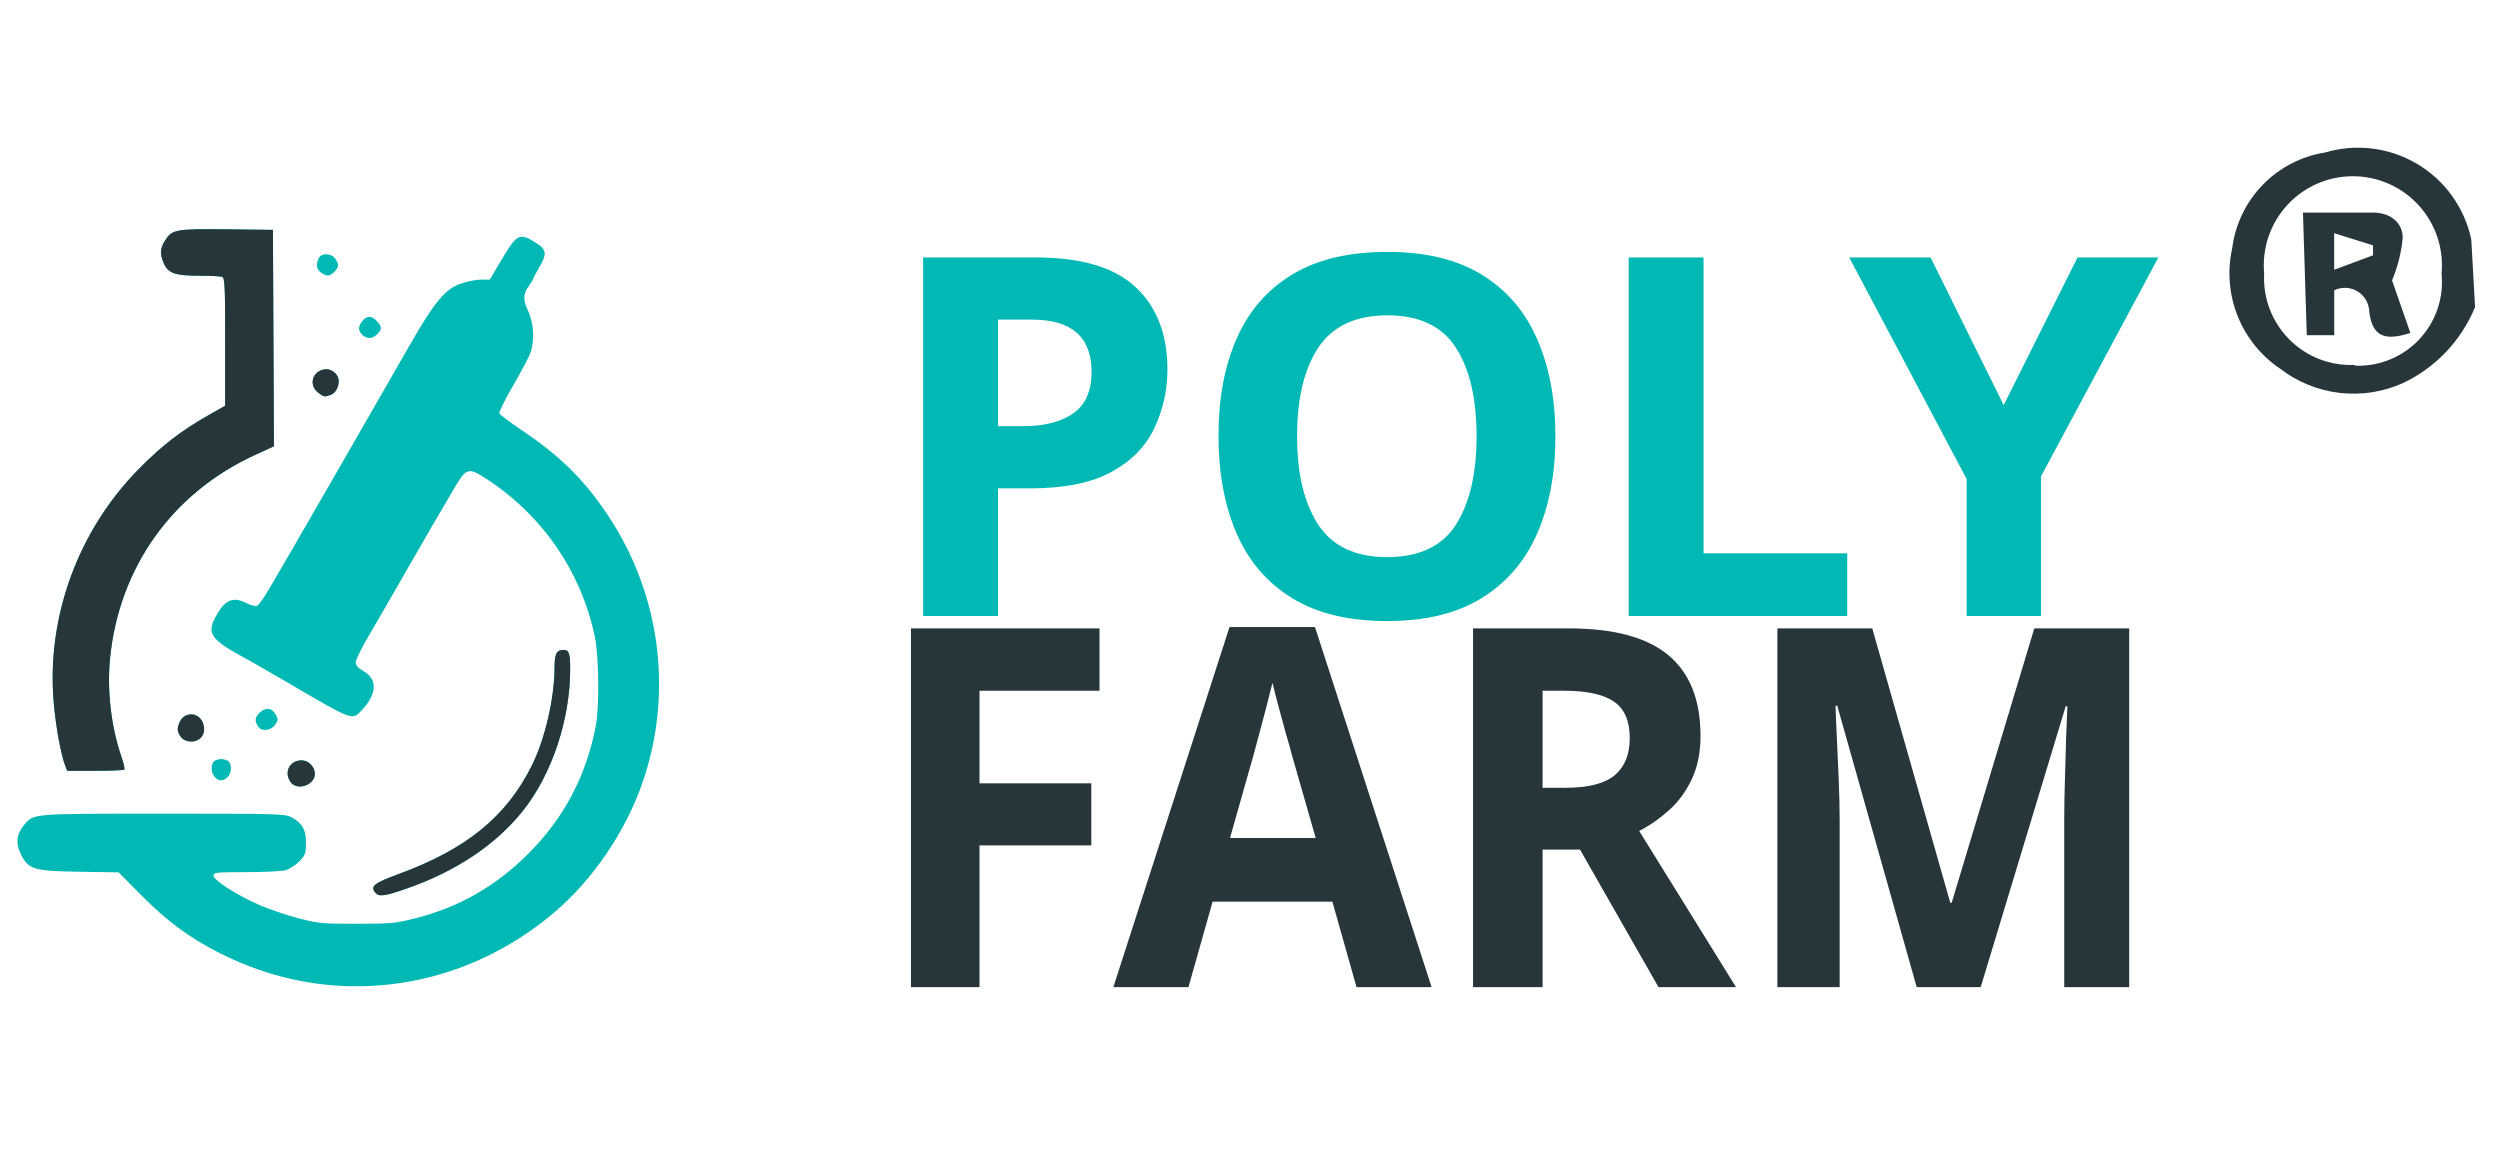
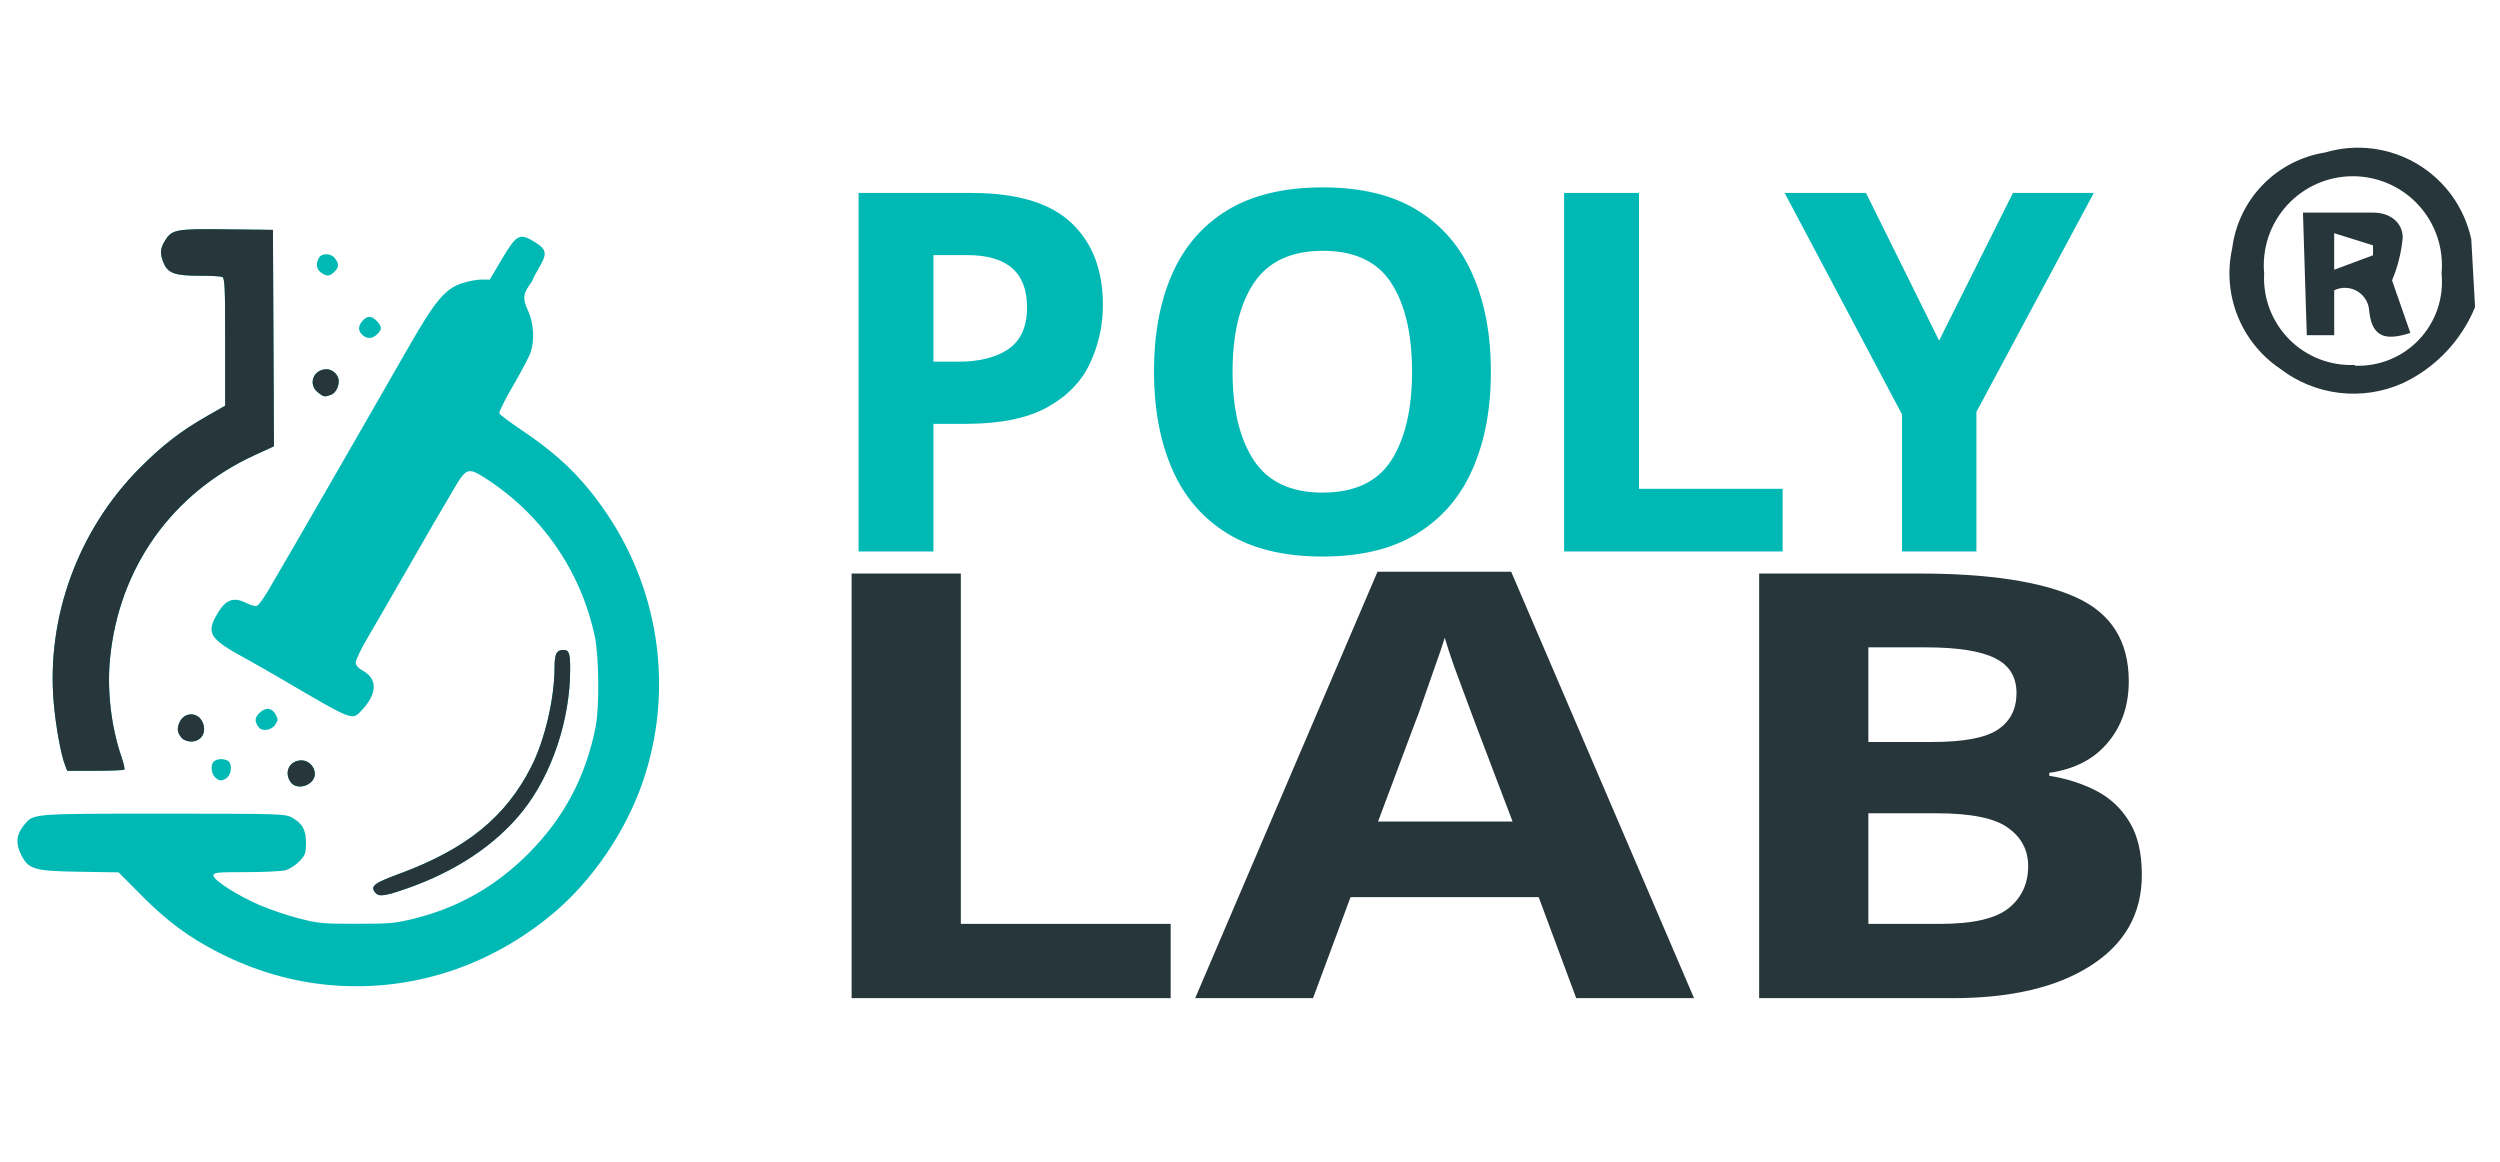
- <svg xmlns="http://www.w3.org/2000/svg" width="155" height="72" viewBox="0 0 155 72" fill="none" version="1.1" id="svg899">
+ <svg xmlns="http://www.w3.org/2000/svg" id="svg899" version="1.1" fill="none" viewBox="0 0 155 72" height="72" width="155">
  <defs id="defs903" />
-   <path d="m 145.996,22.672 c 0.743,0.031 1.485,-0.098 2.174,-0.379 0.688,-0.281 1.312,-0.706 1.819,-1.248 0.511,-0.542 0.899,-1.187 1.138,-1.892 0.238,-0.705 0.324,-1.452 0.249,-2.193 0.071,-0.765 -0.017,-1.536 -0.262,-2.265 -0.242,-0.728 -0.637,-1.398 -1.155,-1.966 -0.518,-0.568 -1.148,-1.021 -1.85,-1.332 -0.702,-0.31 -1.462,-0.471 -2.232,-0.471 -0.767,0 -1.526,0.16 -2.232,0.471 -0.702,0.31 -1.332,0.764 -1.85,1.332 -0.518,0.568 -0.91,1.237 -1.155,1.966 -0.242,0.728 -0.334,1.5 -0.262,2.265 -0.041,0.751 0.078,1.501 0.344,2.204 0.269,0.702 0.681,1.341 1.209,1.875 0.528,0.534 1.165,0.951 1.864,1.224 0.702,0.273 1.451,0.397 2.201,0.363 z m 7.458,-3.635 c -0.852,2.08 -2.45,3.764 -4.484,4.72 -1.23,0.551 -2.586,0.758 -3.925,0.6 -1.339,-0.158 -2.61,-0.675 -3.676,-1.497 -1.186,-0.8 -2.106,-1.94 -2.637,-3.27 -0.531,-1.33 -0.647,-2.79 -0.337,-4.188 0.187,-1.481 0.848,-2.862 1.887,-3.935 1.039,-1.073 2.399,-1.779 3.874,-2.013 0.947,-0.282 1.945,-0.365 2.927,-0.243 0.981,0.122 1.928,0.446 2.78,0.951 0.852,0.506 1.591,1.182 2.167,1.986 0.576,0.804 0.981,1.72 1.189,2.688 z" id="path865" style="display:inline;fill:#27363b;fill-opacity:1;stroke-width:3.407" />
-   <path d="m 78.466,42.224 c -0.038,0.521 -0.15,1.034 -0.333,1.524 -0.27,0.347 -0.616,0.626 -1.012,0.817 -1.201,0.719 -2.553,1.151 -3.949,1.261 -1.363,0.194 -2.752,0.07 -4.059,-0.36 -0.818,-0.289 -1.524,-0.826 -2.021,-1.537 -0.497,-0.711 -0.759,-1.559 -0.75,-2.426 0,-8.147 0,-16.28 0,-24.427 v -0.624 h -6.928 v 0.526 c 0,6.249 0,12.47 0,18.746 0,1.787 -0.249,3.561 -0.416,5.334 0,0.513 -0.166,1.011 -0.249,1.524 -0.058,0.39 -0.217,0.758 -0.46,1.069 -0.243,0.311 -0.562,0.553 -0.926,0.704 -1.308,0.645 -2.712,1.075 -4.157,1.275 -1.011,0.152 -2.037,0.236 -3.062,0.333 -0.079,0.002 -0.158,-0.011 -0.231,-0.04 -0.074,-0.029 -0.141,-0.071 -0.198,-0.126 -0.235,-0.319 -0.429,-0.679 -0.665,-1.067 0.998,-0.928 1.981,-1.843 2.951,-2.771 0.495,-0.402 0.959,-0.842 1.385,-1.316 0.242,-0.364 0.385,-0.784 0.416,-1.219 0.157,-1.26 0.245,-2.527 0.263,-3.796 0,-6.179 0,-12.373 0,-18.566 v -0.582 c -2.842,-0.22 -5.695,0.256 -8.313,1.385 -0.034,-0.165 -0.081,-0.327 -0.139,-0.485 -0.402,-0.901 0.208,-1.385 0.776,-1.843 1.713,-1.387 3.774,-2.278 5.958,-2.577 0.916,-0.15 1.843,-0.233 2.771,-0.249 6.027,0 12.054,0 18.081,0 1.325,-0.011 2.645,-0.169 3.935,-0.471 0.831,-0.18 1.663,-0.291 2.494,-0.416 0.263,0 0.457,0.083 0.402,0.402 -0.202,1.892 -0.848,3.71 -1.884,5.307 -0.223,0.253 -0.464,0.489 -0.721,0.707 -0.845,-0.485 -1.663,-0.942 -2.48,-1.385 -0.417,-0.251 -0.899,-0.372 -1.385,-0.346 -0.374,0 -0.734,0 -1.164,0 v 0.596 c 0,7.593 0,15.241 0,22.805 -0.014,0.261 0.053,0.519 0.192,0.74 0.139,0.221 0.343,0.393 0.584,0.493 0.937,0.457 1.944,0.752 2.979,0.873 0.734,0.125 1.469,0.194 2.286,0.291" id="path869" style="display:none;fill:#1d1d1b;fill-opacity:1" />
-   <path d="m 136.568,40.226 c -8.1e-4,-1.039 -0.002,-2.092 -0.002,-3.131 -0.016,-0.133 0.019,-0.268 0.099,-0.376 0.08,-0.108 0.198,-0.182 0.33,-0.206 0.586,-0.192 1.218,-0.183 1.798,0.025 0.579,0.208 1.073,0.603 1.404,1.123 0.539,0.736 0.844,1.617 0.877,2.528 0.033,0.911 -0.209,1.812 -0.693,2.584 -0.319,0.597 -0.856,1.046 -1.5,1.254 -0.643,0.207 -1.342,0.156 -1.949,-0.143 -0.116,-0.046 -0.214,-0.129 -0.277,-0.237 -0.063,-0.108 -0.087,-0.234 -0.069,-0.358 -8e-4,-1.025 -0.002,-2.037 -0.002,-3.062 z m 0.018,5.791 -0.001,-1.385 c 0.485,0.277 0.97,0.54 1.386,0.83 0.582,0.339 1.253,0.496 1.925,0.448 0.672,-0.048 1.315,-0.296 1.843,-0.714 0.695,-0.442 1.261,-1.059 1.643,-1.788 0.38,-0.73 0.564,-1.547 0.529,-2.37 0.058,-1.101 -0.182,-2.197 -0.695,-3.172 -0.376,-0.695 -0.895,-1.301 -1.523,-1.778 -0.629,-0.477 -1.353,-0.815 -2.123,-0.99 -0.43,-0.123 -0.881,-0.159 -1.326,-0.107 -0.444,0.053 -0.874,0.193 -1.264,0.413 l -0.388,0.18 -0.003,-3.838 -0.02,-1.29 0.191,-1.149 -3.027,0.93 5.1e-4,0.651 c 0.003,4.157 0.007,8.396 0.01,12.594 0.026,0.18 -0.007,0.364 -0.095,0.524 -0.087,0.16 -0.224,0.287 -0.389,0.363 -0.18,0.085 -0.347,0.192 -0.499,0.319 -0.111,0.097 -0.277,0.25 -0.264,0.347 0.014,0.097 0.111,0.471 0.416,0.512 l 3.076,0.455 0.513,0.069" id="path873" style="display:none;fill:#1d1d1b" />
-   <path d="m 84.612,40.048 c 0,0.374 0.083,0.97 0.194,1.538 0.125,0.97 0.568,1.872 1.261,2.563 0.229,0.207 0.514,0.342 0.819,0.389 0.306,0.047 0.618,0.003 0.899,-0.126 0.26,-0.149 0.489,-0.348 0.672,-0.586 0.183,-0.238 0.317,-0.51 0.395,-0.799 0.448,-1.338 0.562,-2.765 0.332,-4.157 -0.1,-0.882 -0.388,-1.733 -0.845,-2.494 -0.136,-0.265 -0.343,-0.486 -0.597,-0.641 -0.254,-0.155 -0.546,-0.237 -0.844,-0.237 -0.298,0 -0.589,0.082 -0.844,0.237 -0.254,0.155 -0.46,0.377 -0.597,0.641 -0.616,1.102 -0.908,2.355 -0.845,3.616 z m 7.814,-0.125 c 0.114,0.793 0.054,1.602 -0.175,2.37 -0.229,0.768 -0.621,1.477 -1.151,2.079 -0.529,0.601 -1.183,1.081 -1.915,1.405 -0.733,0.325 -1.528,0.486 -2.329,0.474 -0.801,-0.012 -1.59,-0.198 -2.313,-0.544 -0.722,-0.347 -1.361,-0.846 -1.872,-1.463 -0.511,-0.617 -0.882,-1.338 -1.087,-2.113 -0.206,-0.774 -0.241,-1.584 -0.103,-2.374 0.04,-1.431 0.646,-2.787 1.685,-3.772 1.039,-0.985 2.426,-1.516 3.857,-1.479 0.725,-0.046 1.451,0.062 2.131,0.317 0.679,0.256 1.297,0.652 1.812,1.165 0.515,0.512 0.915,1.128 1.174,1.806 0.259,0.678 0.371,1.404 0.328,2.129" id="path877" style="display:none;fill:#1d1d1b" />
-   <path d="m 126.454,40.59 c -0.526,0.235 -1.108,0.457 -1.649,0.72 -0.288,0.12 -0.544,0.305 -0.748,0.54 -0.166,0.23 -0.271,0.499 -0.305,0.78 -0.035,0.282 0.002,0.567 0.107,0.831 0.105,0.264 0.275,0.497 0.493,0.677 0.219,0.181 0.479,0.304 0.758,0.357 0.526,0.111 1.385,-0.319 1.385,-0.734 0,-1.053 0,-2.092 0,-3.173 z m -3.228,-2.009 c -0.558,0.002 -1.115,-0.049 -1.663,-0.152 -0.222,0 -0.374,-0.443 -0.54,-0.693 -0.049,-0.097 -0.086,-0.199 -0.111,-0.305 0.416,-0.291 0.831,-0.624 1.275,-0.873 1.068,-0.684 2.258,-1.154 3.505,-1.385 0.791,-0.056 1.576,0.169 2.217,0.636 0.641,0.466 1.097,1.144 1.288,1.914 0.067,0.281 0.1,0.57 0.097,0.859 v 7.482 c -0.494,0.127 -1.015,0.094 -1.489,-0.096 -0.473,-0.189 -0.874,-0.525 -1.144,-0.957 -0.644,0.384 -1.311,0.731 -1.995,1.039 -0.434,0.132 -0.892,0.16 -1.339,0.083 -0.447,-0.077 -0.869,-0.257 -1.234,-0.526 -0.365,-0.269 -0.661,-0.62 -0.867,-1.024 -0.205,-0.404 -0.313,-0.851 -0.315,-1.304 -0.058,-0.503 0.071,-1.009 0.363,-1.423 0.291,-0.414 0.724,-0.706 1.217,-0.822 1.219,-0.485 2.452,-0.887 3.699,-1.289 0.065,-0.012 0.126,-0.036 0.182,-0.072 0.055,-0.036 0.103,-0.082 0.14,-0.136 0.037,-0.054 0.064,-0.115 0.077,-0.179 0.014,-0.064 0.015,-0.131 0.003,-0.195 0.04,-0.384 -0.002,-0.773 -0.121,-1.14 -0.119,-0.367 -0.314,-0.706 -0.572,-0.994 -0.322,-0.275 -0.722,-0.443 -1.144,-0.481 -0.422,-0.037 -0.846,0.058 -1.211,0.273 -0.097,0 -0.125,0.263 -0.152,0.416 -0.069,0.416 -0.111,0.845 -0.166,1.385" id="path879" style="display:none;fill:#1d1d1b" />
-   <path d="m 117.457,45.775 h -4.309 v -2.397 l -0.083,-11.666 c 0,-0.263 -0.069,-0.429 -0.319,-0.513 -0.205,-0.054 -0.401,-0.138 -0.582,-0.249 -0.152,-0.097 -0.374,-0.263 -0.36,-0.374 0.014,-0.111 0.083,-0.471 0.416,-0.554 1.248,-0.305 2.526,-0.477 3.81,-0.513 0,0.346 0,0.651 0,0.97 0,0.873 0,1.732 0,2.605 0,2.669 0,5.343 0,8.022 0,1.011 0,2.023 0.083,3.034 0.01,0.07 0.035,0.137 0.073,0.197 0.038,0.06 0.089,0.111 0.148,0.149 0.263,0.152 0.554,0.249 0.845,0.388 0.554,0.249 0.554,0.249 0.346,0.901" id="path887" style="display:none;fill:#1d1d1b" />
-   <path d="m 108.527,45.102 c 0,0.208 -0.097,0.429 -0.152,0.651 h -4.323 v -0.485 c 0,-2.549 0,-5.112 0,-7.662 0.031,-0.175 -0.005,-0.356 -0.099,-0.507 -0.095,-0.151 -0.242,-0.262 -0.413,-0.31 -0.158,-0.051 -0.307,-0.126 -0.443,-0.222 -0.111,-0.097 -0.263,-0.277 -0.235,-0.388 0.028,-0.111 0.194,-0.374 0.333,-0.402 1.136,-0.222 2.286,-0.416 3.422,-0.624 l 0.319,-0.083 v 0.471 c 0,2.771 0,5.639 0,8.452 -0.019,0.111 0.003,0.226 0.061,0.322 0.059,0.097 0.15,0.169 0.257,0.204 0.416,0.166 0.831,0.374 1.275,0.582 z" id="path893" style="display:none;fill:#1d1d1b" />
-   <path d="m 107.059,31.815 c -0.139,0.194 -0.263,0.443 -0.429,0.637 -0.166,0.194 -0.665,0.665 -0.984,0.998 -0.041,0.057 -0.095,0.104 -0.158,0.136 -0.063,0.032 -0.132,0.049 -0.202,0.049 -0.07,0 -0.14,-0.017 -0.203,-0.049 -0.063,-0.032 -0.117,-0.079 -0.158,-0.136 -0.373,-0.412 -0.72,-0.847 -1.039,-1.302 -0.044,-0.083 -0.067,-0.176 -0.067,-0.27 0,-0.094 0.023,-0.187 0.067,-0.27 0.374,-0.457 0.79,-0.901 1.219,-1.385 0.041,-0.054 0.095,-0.099 0.156,-0.129 0.061,-0.03 0.129,-0.046 0.197,-0.046 0.069,0 0.136,0.016 0.197,0.046 0.061,0.03 0.115,0.075 0.156,0.129 l 1.122,1.385 c 0,0 0,0.125 0.083,0.249" id="path895" style="display:none;fill:#1d1d1b" />
-   <path d="m 144.719,16.724 2.409,-0.897 v -0.614 l -2.409,-0.755 z m -1.935,-3.541 h 4.392 c 0.944,0 1.792,0.567 1.792,1.558 -0.085,0.91 -0.307,1.801 -0.661,2.644 l 1.135,3.257 c -1.465,0.472 -2.361,0.33 -2.548,-1.322 -0.008,-0.253 -0.078,-0.5 -0.204,-0.72 -0.126,-0.219 -0.307,-0.403 -0.521,-0.534 -0.218,-0.132 -0.463,-0.207 -0.715,-0.219 -0.252,-0.012 -0.504,0.04 -0.733,0.151 0,0.897 0,1.793 0,2.785 h -1.7 z" id="path897" style="display:inline;fill:#27363b;fill-opacity:1;stroke-width:3.407" />
-   <path style="display:none;fill:#1d1d1b" id="path907" d="m 100.191,45.875 h -4.309 v -2.397 l -0.083,-11.666 c 0,-0.263 -0.069,-0.429 -0.319,-0.513 -0.205,-0.054 -0.401,-0.138 -0.582,-0.249 -0.152,-0.097 -0.374,-0.263 -0.36,-0.374 0.014,-0.111 0.083,-0.471 0.416,-0.554 1.248,-0.305 2.526,-0.477 3.81,-0.513 0,0.346 0,0.651 0,0.97 0,0.873 0,1.732 0,2.605 0,2.669 0,5.343 0,8.022 0,1.011 0,2.023 0.083,3.034 0.01,0.07 0.035,0.137 0.073,0.197 0.038,0.06 0.089,0.111 0.148,0.149 0.263,0.152 0.554,0.249 0.845,0.388 0.554,0.249 0.554,0.249 0.346,0.901" />
-   <path style="display:inline;fill:#00b9b5;fill-opacity:1;stroke-width:0.121" d="M 20.449,61.074 C 18.093,60.865 15.766,60.185 13.571,59.066 11.711,58.117 10.353,57.112 8.754,55.499 L 7.353,54.087 4.947,54.049 C 2.088,54.005 1.762,53.908 1.295,52.965 0.958,52.286 1.021,51.708 1.493,51.147 c 0.602,-0.715 0.414,-0.7 8.629,-0.7 7.096,0 7.552,0.013 7.946,0.224 0.675,0.362 0.909,0.775 0.904,1.596 -0.004,0.646 -0.043,0.754 -0.418,1.14 -0.227,0.235 -0.606,0.48 -0.842,0.546 -0.236,0.065 -1.339,0.119 -2.453,0.12 -1.848,6.31e-4 -2.024,0.019 -2.023,0.212 0.002,0.286 1.482,1.235 2.853,1.829 0.601,0.261 1.686,0.629 2.412,0.818 1.228,0.32 1.479,0.344 3.616,0.342 2.107,-0.002 2.405,-0.029 3.623,-0.337 2.712,-0.685 5.002,-1.993 7.015,-4.008 2.218,-2.22 3.582,-4.802 4.184,-7.92 0.229,-1.186 0.196,-4.322 -0.058,-5.531 -0.865,-4.115 -3.349,-7.672 -6.934,-9.923 -0.873,-0.549 -1.065,-0.488 -1.672,0.529 -0.772,1.295 -2.063,3.519 -3.437,5.921 -0.684,1.196 -1.59,2.763 -2.013,3.481 -0.423,0.718 -0.769,1.429 -0.769,1.579 0,0.192 0.141,0.352 0.472,0.538 0.885,0.497 0.855,1.414 -0.079,2.408 -0.636,0.676 -0.448,0.748 -4.985,-1.906 -0.831,-0.486 -1.809,-1.045 -2.173,-1.242 -2.334,-1.262 -2.544,-1.599 -1.785,-2.865 0.501,-0.836 0.994,-1.005 1.773,-0.608 0.318,0.162 0.565,0.218 0.68,0.154 0.099,-0.056 0.403,-0.479 0.676,-0.941 0.559,-0.947 2.368,-4.071 3.671,-6.338 0.478,-0.831 1.464,-2.544 2.192,-3.807 0.728,-1.263 1.973,-3.432 2.767,-4.821 1.695,-2.964 2.306,-3.706 3.344,-4.064 0.381,-0.131 0.932,-0.239 1.225,-0.239 h 0.533 l 0.769,-1.299 c 0.904,-1.526 1.091,-1.617 2.068,-0.998 0.696,0.441 0.729,0.693 0.211,1.572 -0.199,0.338 -0.363,0.645 -0.363,0.682 0,0.037 -0.105,0.214 -0.234,0.395 -0.395,0.555 -0.41,0.869 -0.076,1.586 0.355,0.762 0.414,1.846 0.144,2.609 -0.091,0.258 -0.575,1.172 -1.075,2.031 -0.5,0.859 -0.883,1.631 -0.85,1.716 0.032,0.084 0.666,0.56 1.408,1.059 2.344,1.573 3.83,3.037 5.288,5.21 3.295,4.91 4.102,11.057 2.181,16.616 -1.051,3.044 -3.087,6.04 -5.477,8.061 -3.967,3.354 -8.888,4.946 -13.912,4.5 z m 2.821,-5.727 c -0.331,-0.399 -0.093,-0.589 1.446,-1.156 4.206,-1.548 6.657,-3.542 8.247,-6.705 0.823,-1.639 1.42,-4.213 1.42,-6.124 0,-0.828 0.124,-1.066 0.555,-1.066 0.342,0 0.412,0.203 0.412,1.191 0,3.131 -1.135,6.527 -2.935,8.787 -1.671,2.097 -4.147,3.752 -7.208,4.817 -1.36,0.473 -1.718,0.521 -1.937,0.256 z m -5.255,-6.861 c -0.43,-0.614 -0.062,-1.343 0.678,-1.343 0.44,0 0.826,0.392 0.826,0.839 0,0.699 -1.107,1.07 -1.504,0.504 z m -4.701,-0.315 c -0.234,-0.259 -0.262,-0.756 -0.055,-0.963 0.08,-0.08 0.286,-0.145 0.459,-0.145 0.173,0 0.379,0.065 0.459,0.145 0.217,0.217 0.175,0.757 -0.076,0.984 -0.287,0.26 -0.539,0.253 -0.787,-0.021 z M 4.038,47.456 C 3.773,46.767 3.455,45.016 3.329,43.541 2.877,38.252 4.848,32.871 8.639,29.044 10.055,27.615 11.211,26.721 12.858,25.783 l 1.103,-0.629 v -3.957 c 0,-3.497 -0.022,-3.966 -0.191,-4.031 -0.105,-0.04 -0.76,-0.073 -1.456,-0.073 -1.471,0 -1.905,-0.158 -2.169,-0.79 -0.232,-0.555 -0.216,-0.889 0.065,-1.35 0.445,-0.73 0.649,-0.769 3.84,-0.733 l 2.872,0.032 0.031,6.709 0.031,6.709 -1.179,0.541 c -5.14,2.356 -8.433,6.985 -8.984,12.626 -0.194,1.985 0.072,4.24 0.721,6.125 0.13,0.377 0.204,0.716 0.165,0.755 -0.039,0.039 -0.851,0.071 -1.806,0.071 h -1.735 z m 7.241,-1.692 c -0.288,-0.336 -0.325,-0.56 -0.156,-0.962 0.285,-0.678 1.159,-0.683 1.443,-0.008 0.261,0.62 -0.081,1.18 -0.72,1.18 -0.217,0 -0.465,-0.092 -0.567,-0.211 z m 4.77,-0.665 c -0.277,-0.358 -0.269,-0.591 0.031,-0.891 0.375,-0.375 0.771,-0.34 1.012,0.091 0.16,0.285 0.157,0.351 -0.029,0.634 -0.226,0.344 -0.803,0.438 -1.014,0.165 z m 3.669,-20.764 c -0.643,-0.506 -0.296,-1.441 0.536,-1.441 0.325,0 0.667,0.283 0.731,0.604 0.075,0.377 -0.146,0.856 -0.448,0.971 -0.417,0.159 -0.454,0.153 -0.818,-0.134 z m 2.803,-3.526 c -0.314,-0.253 -0.342,-0.542 -0.085,-0.868 0.302,-0.384 0.589,-0.393 0.93,-0.03 0.325,0.346 0.329,0.5 0.021,0.808 -0.276,0.276 -0.595,0.31 -0.866,0.091 z m -2.611,-3.904 c -0.29,-0.203 -0.343,-0.536 -0.143,-0.907 0.177,-0.33 0.775,-0.31 1.016,0.035 0.249,0.355 0.237,0.528 -0.054,0.819 -0.291,0.291 -0.464,0.302 -0.819,0.054 z" id="path1468" />
-   <path style="display:inline;fill:#27363b;fill-opacity:1;stroke-width:0.121" d="m 23.271,55.347 c -0.331,-0.399 -0.093,-0.589 1.446,-1.156 4.206,-1.548 6.657,-3.542 8.247,-6.705 0.823,-1.639 1.42,-4.213 1.42,-6.124 0,-0.828 0.124,-1.066 0.555,-1.066 0.342,0 0.412,0.203 0.412,1.191 0,3.131 -1.135,6.527 -2.935,8.787 -1.671,2.097 -4.147,3.752 -7.208,4.817 -1.36,0.473 -1.718,0.521 -1.937,0.256 z m -5.255,-6.861 c -0.43,-0.614 -0.062,-1.343 0.678,-1.343 0.44,0 0.826,0.392 0.826,0.839 0,0.699 -1.107,1.07 -1.504,0.504 z M 4.038,47.456 C 3.773,46.767 3.455,45.016 3.329,43.541 2.877,38.252 4.848,32.871 8.639,29.044 10.055,27.615 11.211,26.721 12.858,25.783 l 1.103,-0.629 v -3.957 c 0,-3.497 -0.022,-3.966 -0.191,-4.031 -0.105,-0.04 -0.76,-0.073 -1.456,-0.073 -1.471,0 -1.905,-0.158 -2.169,-0.79 -0.232,-0.555 -0.216,-0.889 0.065,-1.35 0.445,-0.73 0.649,-0.769 3.84,-0.733 l 2.872,0.032 0.031,6.709 0.031,6.709 -1.179,0.541 c -5.14,2.356 -8.433,6.985 -8.984,12.626 -0.194,1.985 0.072,4.24 0.721,6.125 0.13,0.377 0.204,0.716 0.165,0.755 -0.039,0.039 -0.851,0.071 -1.806,0.071 h -1.735 z m 7.241,-1.692 c -0.288,-0.336 -0.325,-0.56 -0.156,-0.962 0.285,-0.678 1.159,-0.683 1.443,-0.008 0.261,0.62 -0.081,1.18 -0.72,1.18 -0.217,0 -0.465,-0.092 -0.567,-0.211 z m 8.438,-21.429 c -0.643,-0.506 -0.296,-1.441 0.536,-1.441 0.325,0 0.667,0.283 0.731,0.604 0.075,0.377 -0.146,0.856 -0.448,0.971 -0.417,0.159 -0.454,0.153 -0.818,-0.134 z" id="path1466" />
-   <text xml:space="preserve" style="font-style:italic;font-variant:normal;font-weight:bold;font-stretch:normal;font-size:30.928px;line-height:1.25;font-family:'Courier New';-inkscape-font-specification:'Courier New Bold Italic';letter-spacing:0px;word-spacing:0px;display:inline;fill:#00b9b5;fill-opacity:1;stroke:none;stroke-width:1.16;" x="54.838" y="37.934" id="text1500" transform="scale(0.9932663,1.006779)">
-     <tspan id="tspan1498" x="54.838" y="37.934" style="font-style:normal;font-variant:normal;font-weight:bold;font-stretch:normal;font-size:30.928px;font-family:Aharoni;-inkscape-font-specification:'Aharoni Bold';fill:#00b9b5;fill-opacity:1;stroke-width:1.16;">POLY</tspan>
+   <path style="display:inline;fill:#27363b;fill-opacity:1;stroke-width:3.407" id="path865" d="m 145.996,22.672 c 0.743,0.031 1.485,-0.098 2.174,-0.379 0.688,-0.281 1.312,-0.706 1.819,-1.248 0.511,-0.542 0.899,-1.187 1.138,-1.892 0.238,-0.705 0.324,-1.452 0.249,-2.193 0.071,-0.765 -0.017,-1.536 -0.262,-2.265 -0.242,-0.728 -0.637,-1.398 -1.155,-1.966 -0.518,-0.568 -1.148,-1.021 -1.85,-1.332 -0.702,-0.31 -1.462,-0.471 -2.232,-0.471 -0.767,0 -1.526,0.16 -2.232,0.471 -0.702,0.31 -1.332,0.764 -1.85,1.332 -0.518,0.568 -0.91,1.237 -1.155,1.966 -0.242,0.728 -0.334,1.5 -0.262,2.265 -0.041,0.751 0.078,1.501 0.344,2.204 0.269,0.702 0.681,1.341 1.209,1.875 0.528,0.534 1.165,0.951 1.864,1.224 0.702,0.273 1.451,0.397 2.201,0.363 z m 7.458,-3.635 c -0.852,2.08 -2.45,3.764 -4.484,4.72 -1.23,0.551 -2.586,0.758 -3.925,0.6 -1.339,-0.158 -2.61,-0.675 -3.676,-1.497 -1.186,-0.8 -2.106,-1.94 -2.637,-3.27 -0.531,-1.33 -0.647,-2.79 -0.337,-4.188 0.187,-1.481 0.848,-2.862 1.887,-3.935 1.039,-1.073 2.399,-1.779 3.874,-2.013 0.947,-0.282 1.945,-0.365 2.927,-0.243 0.981,0.122 1.928,0.446 2.78,0.951 0.852,0.506 1.591,1.182 2.167,1.986 0.576,0.804 0.981,1.72 1.189,2.688 z" />
+   <path style="display:none;fill:#1d1d1b;fill-opacity:1" id="path869" d="m 78.466,42.224 c -0.038,0.521 -0.15,1.034 -0.333,1.524 -0.27,0.347 -0.616,0.626 -1.012,0.817 -1.201,0.719 -2.553,1.151 -3.949,1.261 -1.363,0.194 -2.752,0.07 -4.059,-0.36 -0.818,-0.289 -1.524,-0.826 -2.021,-1.537 -0.497,-0.711 -0.759,-1.559 -0.75,-2.426 0,-8.147 0,-16.28 0,-24.427 v -0.624 h -6.928 v 0.526 c 0,6.249 0,12.47 0,18.746 0,1.787 -0.249,3.561 -0.416,5.334 0,0.513 -0.166,1.011 -0.249,1.524 -0.058,0.39 -0.217,0.758 -0.46,1.069 -0.243,0.311 -0.562,0.553 -0.926,0.704 -1.308,0.645 -2.712,1.075 -4.157,1.275 -1.011,0.152 -2.037,0.236 -3.062,0.333 -0.079,0.002 -0.158,-0.011 -0.231,-0.04 -0.074,-0.029 -0.141,-0.071 -0.198,-0.126 -0.235,-0.319 -0.429,-0.679 -0.665,-1.067 0.998,-0.928 1.981,-1.843 2.951,-2.771 0.495,-0.402 0.959,-0.842 1.385,-1.316 0.242,-0.364 0.385,-0.784 0.416,-1.219 0.157,-1.26 0.245,-2.527 0.263,-3.796 0,-6.179 0,-12.373 0,-18.566 v -0.582 c -2.842,-0.22 -5.695,0.256 -8.313,1.385 -0.034,-0.165 -0.081,-0.327 -0.139,-0.485 -0.402,-0.901 0.208,-1.385 0.776,-1.843 1.713,-1.387 3.774,-2.278 5.958,-2.577 0.916,-0.15 1.843,-0.233 2.771,-0.249 6.027,0 12.054,0 18.081,0 1.325,-0.011 2.645,-0.169 3.935,-0.471 0.831,-0.18 1.663,-0.291 2.494,-0.416 0.263,0 0.457,0.083 0.402,0.402 -0.202,1.892 -0.848,3.71 -1.884,5.307 -0.223,0.253 -0.464,0.489 -0.721,0.707 -0.845,-0.485 -1.663,-0.942 -2.48,-1.385 -0.417,-0.251 -0.899,-0.372 -1.385,-0.346 -0.374,0 -0.734,0 -1.164,0 v 0.596 c 0,7.593 0,15.241 0,22.805 -0.014,0.261 0.053,0.519 0.192,0.74 0.139,0.221 0.343,0.393 0.584,0.493 0.937,0.457 1.944,0.752 2.979,0.873 0.734,0.125 1.469,0.194 2.286,0.291" />
+   <path style="display:none;fill:#1d1d1b" id="path873" d="m 136.568,40.226 c -8.1e-4,-1.039 -0.002,-2.092 -0.002,-3.131 -0.016,-0.133 0.019,-0.268 0.099,-0.376 0.08,-0.108 0.198,-0.182 0.33,-0.206 0.586,-0.192 1.218,-0.183 1.798,0.025 0.579,0.208 1.073,0.603 1.404,1.123 0.539,0.736 0.844,1.617 0.877,2.528 0.033,0.911 -0.209,1.812 -0.693,2.584 -0.319,0.597 -0.856,1.046 -1.5,1.254 -0.643,0.207 -1.342,0.156 -1.949,-0.143 -0.116,-0.046 -0.214,-0.129 -0.277,-0.237 -0.063,-0.108 -0.087,-0.234 -0.069,-0.358 -8e-4,-1.025 -0.002,-2.037 -0.002,-3.062 z m 0.018,5.791 -0.001,-1.385 c 0.485,0.277 0.97,0.54 1.386,0.83 0.582,0.339 1.253,0.496 1.925,0.448 0.672,-0.048 1.315,-0.296 1.843,-0.714 0.695,-0.442 1.261,-1.059 1.643,-1.788 0.38,-0.73 0.564,-1.547 0.529,-2.37 0.058,-1.101 -0.182,-2.197 -0.695,-3.172 -0.376,-0.695 -0.895,-1.301 -1.523,-1.778 -0.629,-0.477 -1.353,-0.815 -2.123,-0.99 -0.43,-0.123 -0.881,-0.159 -1.326,-0.107 -0.444,0.053 -0.874,0.193 -1.264,0.413 l -0.388,0.18 -0.003,-3.838 -0.02,-1.29 0.191,-1.149 -3.027,0.93 5.1e-4,0.651 c 0.003,4.157 0.007,8.396 0.01,12.594 0.026,0.18 -0.007,0.364 -0.095,0.524 -0.087,0.16 -0.224,0.287 -0.389,0.363 -0.18,0.085 -0.347,0.192 -0.499,0.319 -0.111,0.097 -0.277,0.25 -0.264,0.347 0.014,0.097 0.111,0.471 0.416,0.512 l 3.076,0.455 0.513,0.069" />
+   <path style="display:none;fill:#1d1d1b" id="path877" d="m 84.612,40.048 c 0,0.374 0.083,0.97 0.194,1.538 0.125,0.97 0.568,1.872 1.261,2.563 0.229,0.207 0.514,0.342 0.819,0.389 0.306,0.047 0.618,0.003 0.899,-0.126 0.26,-0.149 0.489,-0.348 0.672,-0.586 0.183,-0.238 0.317,-0.51 0.395,-0.799 0.448,-1.338 0.562,-2.765 0.332,-4.157 -0.1,-0.882 -0.388,-1.733 -0.845,-2.494 -0.136,-0.265 -0.343,-0.486 -0.597,-0.641 -0.254,-0.155 -0.546,-0.237 -0.844,-0.237 -0.298,0 -0.589,0.082 -0.844,0.237 -0.254,0.155 -0.46,0.377 -0.597,0.641 -0.616,1.102 -0.908,2.355 -0.845,3.616 z m 7.814,-0.125 c 0.114,0.793 0.054,1.602 -0.175,2.37 -0.229,0.768 -0.621,1.477 -1.151,2.079 -0.529,0.601 -1.183,1.081 -1.915,1.405 -0.733,0.325 -1.528,0.486 -2.329,0.474 -0.801,-0.012 -1.59,-0.198 -2.313,-0.544 -0.722,-0.347 -1.361,-0.846 -1.872,-1.463 -0.511,-0.617 -0.882,-1.338 -1.087,-2.113 -0.206,-0.774 -0.241,-1.584 -0.103,-2.374 0.04,-1.431 0.646,-2.787 1.685,-3.772 1.039,-0.985 2.426,-1.516 3.857,-1.479 0.725,-0.046 1.451,0.062 2.131,0.317 0.679,0.256 1.297,0.652 1.812,1.165 0.515,0.512 0.915,1.128 1.174,1.806 0.259,0.678 0.371,1.404 0.328,2.129" />
+   <path style="display:none;fill:#1d1d1b" id="path879" d="m 126.454,40.59 c -0.526,0.235 -1.108,0.457 -1.649,0.72 -0.288,0.12 -0.544,0.305 -0.748,0.54 -0.166,0.23 -0.271,0.499 -0.305,0.78 -0.035,0.282 0.002,0.567 0.107,0.831 0.105,0.264 0.275,0.497 0.493,0.677 0.219,0.181 0.479,0.304 0.758,0.357 0.526,0.111 1.385,-0.319 1.385,-0.734 0,-1.053 0,-2.092 0,-3.173 z m -3.228,-2.009 c -0.558,0.002 -1.115,-0.049 -1.663,-0.152 -0.222,0 -0.374,-0.443 -0.54,-0.693 -0.049,-0.097 -0.086,-0.199 -0.111,-0.305 0.416,-0.291 0.831,-0.624 1.275,-0.873 1.068,-0.684 2.258,-1.154 3.505,-1.385 0.791,-0.056 1.576,0.169 2.217,0.636 0.641,0.466 1.097,1.144 1.288,1.914 0.067,0.281 0.1,0.57 0.097,0.859 v 7.482 c -0.494,0.127 -1.015,0.094 -1.489,-0.096 -0.473,-0.189 -0.874,-0.525 -1.144,-0.957 -0.644,0.384 -1.311,0.731 -1.995,1.039 -0.434,0.132 -0.892,0.16 -1.339,0.083 -0.447,-0.077 -0.869,-0.257 -1.234,-0.526 -0.365,-0.269 -0.661,-0.62 -0.867,-1.024 -0.205,-0.404 -0.313,-0.851 -0.315,-1.304 -0.058,-0.503 0.071,-1.009 0.363,-1.423 0.291,-0.414 0.724,-0.706 1.217,-0.822 1.219,-0.485 2.452,-0.887 3.699,-1.289 0.065,-0.012 0.126,-0.036 0.182,-0.072 0.055,-0.036 0.103,-0.082 0.14,-0.136 0.037,-0.054 0.064,-0.115 0.077,-0.179 0.014,-0.064 0.015,-0.131 0.003,-0.195 0.04,-0.384 -0.002,-0.773 -0.121,-1.14 -0.119,-0.367 -0.314,-0.706 -0.572,-0.994 -0.322,-0.275 -0.722,-0.443 -1.144,-0.481 -0.422,-0.037 -0.846,0.058 -1.211,0.273 -0.097,0 -0.125,0.263 -0.152,0.416 -0.069,0.416 -0.111,0.845 -0.166,1.385" />
+   <path style="display:none;fill:#1d1d1b" id="path887" d="m 117.457,45.775 h -4.309 v -2.397 l -0.083,-11.666 c 0,-0.263 -0.069,-0.429 -0.319,-0.513 -0.205,-0.054 -0.401,-0.138 -0.582,-0.249 -0.152,-0.097 -0.374,-0.263 -0.36,-0.374 0.014,-0.111 0.083,-0.471 0.416,-0.554 1.248,-0.305 2.526,-0.477 3.81,-0.513 0,0.346 0,0.651 0,0.97 0,0.873 0,1.732 0,2.605 0,2.669 0,5.343 0,8.022 0,1.011 0,2.023 0.083,3.034 0.01,0.07 0.035,0.137 0.073,0.197 0.038,0.06 0.089,0.111 0.148,0.149 0.263,0.152 0.554,0.249 0.845,0.388 0.554,0.249 0.554,0.249 0.346,0.901" />
+   <path style="display:none;fill:#1d1d1b" id="path893" d="m 108.527,45.102 c 0,0.208 -0.097,0.429 -0.152,0.651 h -4.323 v -0.485 c 0,-2.549 0,-5.112 0,-7.662 0.031,-0.175 -0.005,-0.356 -0.099,-0.507 -0.095,-0.151 -0.242,-0.262 -0.413,-0.31 -0.158,-0.051 -0.307,-0.126 -0.443,-0.222 -0.111,-0.097 -0.263,-0.277 -0.235,-0.388 0.028,-0.111 0.194,-0.374 0.333,-0.402 1.136,-0.222 2.286,-0.416 3.422,-0.624 l 0.319,-0.083 v 0.471 c 0,2.771 0,5.639 0,8.452 -0.019,0.111 0.003,0.226 0.061,0.322 0.059,0.097 0.15,0.169 0.257,0.204 0.416,0.166 0.831,0.374 1.275,0.582 z" />
+   <path style="display:none;fill:#1d1d1b" id="path895" d="m 107.059,31.815 c -0.139,0.194 -0.263,0.443 -0.429,0.637 -0.166,0.194 -0.665,0.665 -0.984,0.998 -0.041,0.057 -0.095,0.104 -0.158,0.136 -0.063,0.032 -0.132,0.049 -0.202,0.049 -0.07,0 -0.14,-0.017 -0.203,-0.049 -0.063,-0.032 -0.117,-0.079 -0.158,-0.136 -0.373,-0.412 -0.72,-0.847 -1.039,-1.302 -0.044,-0.083 -0.067,-0.176 -0.067,-0.27 0,-0.094 0.023,-0.187 0.067,-0.27 0.374,-0.457 0.79,-0.901 1.219,-1.385 0.041,-0.054 0.095,-0.099 0.156,-0.129 0.061,-0.03 0.129,-0.046 0.197,-0.046 0.069,0 0.136,0.016 0.197,0.046 0.061,0.03 0.115,0.075 0.156,0.129 l 1.122,1.385 c 0,0 0,0.125 0.083,0.249" />
+   <path style="display:inline;fill:#27363b;fill-opacity:1;stroke-width:3.407" id="path897" d="m 144.719,16.724 2.409,-0.897 v -0.614 l -2.409,-0.755 z m -1.935,-3.541 h 4.392 c 0.944,0 1.792,0.567 1.792,1.558 -0.085,0.91 -0.307,1.801 -0.661,2.644 l 1.135,3.257 c -1.465,0.472 -2.361,0.33 -2.548,-1.322 -0.008,-0.253 -0.078,-0.5 -0.204,-0.72 -0.126,-0.219 -0.307,-0.403 -0.521,-0.534 -0.218,-0.132 -0.463,-0.207 -0.715,-0.219 -0.252,-0.012 -0.504,0.04 -0.733,0.151 0,0.897 0,1.793 0,2.785 h -1.7 z" />
+   <path d="m 100.191,45.875 h -4.309 v -2.397 l -0.083,-11.666 c 0,-0.263 -0.069,-0.429 -0.319,-0.513 -0.205,-0.054 -0.401,-0.138 -0.582,-0.249 -0.152,-0.097 -0.374,-0.263 -0.36,-0.374 0.014,-0.111 0.083,-0.471 0.416,-0.554 1.248,-0.305 2.526,-0.477 3.81,-0.513 0,0.346 0,0.651 0,0.97 0,0.873 0,1.732 0,2.605 0,2.669 0,5.343 0,8.022 0,1.011 0,2.023 0.083,3.034 0.01,0.07 0.035,0.137 0.073,0.197 0.038,0.06 0.089,0.111 0.148,0.149 0.263,0.152 0.554,0.249 0.845,0.388 0.554,0.249 0.554,0.249 0.346,0.901" id="path907" style="display:none;fill:#1d1d1b" />
+   <path id="path1468" d="M 20.449,61.074 C 18.093,60.865 15.766,60.185 13.571,59.066 11.711,58.117 10.353,57.112 8.754,55.499 L 7.353,54.087 4.947,54.049 C 2.088,54.005 1.762,53.908 1.295,52.965 0.958,52.286 1.021,51.708 1.493,51.147 c 0.602,-0.715 0.414,-0.7 8.629,-0.7 7.096,0 7.552,0.013 7.946,0.224 0.675,0.362 0.909,0.775 0.904,1.596 -0.004,0.646 -0.043,0.754 -0.418,1.14 -0.227,0.235 -0.606,0.48 -0.842,0.546 -0.236,0.065 -1.339,0.119 -2.453,0.12 -1.848,6.31e-4 -2.024,0.019 -2.023,0.212 0.002,0.286 1.482,1.235 2.853,1.829 0.601,0.261 1.686,0.629 2.412,0.818 1.228,0.32 1.479,0.344 3.616,0.342 2.107,-0.002 2.405,-0.029 3.623,-0.337 2.712,-0.685 5.002,-1.993 7.015,-4.008 2.218,-2.22 3.582,-4.802 4.184,-7.92 0.229,-1.186 0.196,-4.322 -0.058,-5.531 -0.865,-4.115 -3.349,-7.672 -6.934,-9.923 -0.873,-0.549 -1.065,-0.488 -1.672,0.529 -0.772,1.295 -2.063,3.519 -3.437,5.921 -0.684,1.196 -1.59,2.763 -2.013,3.481 -0.423,0.718 -0.769,1.429 -0.769,1.579 0,0.192 0.141,0.352 0.472,0.538 0.885,0.497 0.855,1.414 -0.079,2.408 -0.636,0.676 -0.448,0.748 -4.985,-1.906 -0.831,-0.486 -1.809,-1.045 -2.173,-1.242 -2.334,-1.262 -2.544,-1.599 -1.785,-2.865 0.501,-0.836 0.994,-1.005 1.773,-0.608 0.318,0.162 0.565,0.218 0.68,0.154 0.099,-0.056 0.403,-0.479 0.676,-0.941 0.559,-0.947 2.368,-4.071 3.671,-6.338 0.478,-0.831 1.464,-2.544 2.192,-3.807 0.728,-1.263 1.973,-3.432 2.767,-4.821 1.695,-2.964 2.306,-3.706 3.344,-4.064 0.381,-0.131 0.932,-0.239 1.225,-0.239 h 0.533 l 0.769,-1.299 c 0.904,-1.526 1.091,-1.617 2.068,-0.998 0.696,0.441 0.729,0.693 0.211,1.572 -0.199,0.338 -0.363,0.645 -0.363,0.682 0,0.037 -0.105,0.214 -0.234,0.395 -0.395,0.555 -0.41,0.869 -0.076,1.586 0.355,0.762 0.414,1.846 0.144,2.609 -0.091,0.258 -0.575,1.172 -1.075,2.031 -0.5,0.859 -0.883,1.631 -0.85,1.716 0.032,0.084 0.666,0.56 1.408,1.059 2.344,1.573 3.83,3.037 5.288,5.21 3.295,4.91 4.102,11.057 2.181,16.616 -1.051,3.044 -3.087,6.04 -5.477,8.061 -3.967,3.354 -8.888,4.946 -13.912,4.5 z m 2.821,-5.727 c -0.331,-0.399 -0.093,-0.589 1.446,-1.156 4.206,-1.548 6.657,-3.542 8.247,-6.705 0.823,-1.639 1.42,-4.213 1.42,-6.124 0,-0.828 0.124,-1.066 0.555,-1.066 0.342,0 0.412,0.203 0.412,1.191 0,3.131 -1.135,6.527 -2.935,8.787 -1.671,2.097 -4.147,3.752 -7.208,4.817 -1.36,0.473 -1.718,0.521 -1.937,0.256 z m -5.255,-6.861 c -0.43,-0.614 -0.062,-1.343 0.678,-1.343 0.44,0 0.826,0.392 0.826,0.839 0,0.699 -1.107,1.07 -1.504,0.504 z m -4.701,-0.315 c -0.234,-0.259 -0.262,-0.756 -0.055,-0.963 0.08,-0.08 0.286,-0.145 0.459,-0.145 0.173,0 0.379,0.065 0.459,0.145 0.217,0.217 0.175,0.757 -0.076,0.984 -0.287,0.26 -0.539,0.253 -0.787,-0.021 z M 4.038,47.456 C 3.773,46.767 3.455,45.016 3.329,43.541 2.877,38.252 4.848,32.871 8.639,29.044 10.055,27.615 11.211,26.721 12.858,25.783 l 1.103,-0.629 v -3.957 c 0,-3.497 -0.022,-3.966 -0.191,-4.031 -0.105,-0.04 -0.76,-0.073 -1.456,-0.073 -1.471,0 -1.905,-0.158 -2.169,-0.79 -0.232,-0.555 -0.216,-0.889 0.065,-1.35 0.445,-0.73 0.649,-0.769 3.84,-0.733 l 2.872,0.032 0.031,6.709 0.031,6.709 -1.179,0.541 c -5.14,2.356 -8.433,6.985 -8.984,12.626 -0.194,1.985 0.072,4.24 0.721,6.125 0.13,0.377 0.204,0.716 0.165,0.755 -0.039,0.039 -0.851,0.071 -1.806,0.071 h -1.735 z m 7.241,-1.692 c -0.288,-0.336 -0.325,-0.56 -0.156,-0.962 0.285,-0.678 1.159,-0.683 1.443,-0.008 0.261,0.62 -0.081,1.18 -0.72,1.18 -0.217,0 -0.465,-0.092 -0.567,-0.211 z m 4.77,-0.665 c -0.277,-0.358 -0.269,-0.591 0.031,-0.891 0.375,-0.375 0.771,-0.34 1.012,0.091 0.16,0.285 0.157,0.351 -0.029,0.634 -0.226,0.344 -0.803,0.438 -1.014,0.165 z m 3.669,-20.764 c -0.643,-0.506 -0.296,-1.441 0.536,-1.441 0.325,0 0.667,0.283 0.731,0.604 0.075,0.377 -0.146,0.856 -0.448,0.971 -0.417,0.159 -0.454,0.153 -0.818,-0.134 z m 2.803,-3.526 c -0.314,-0.253 -0.342,-0.542 -0.085,-0.868 0.302,-0.384 0.589,-0.393 0.93,-0.03 0.325,0.346 0.329,0.5 0.021,0.808 -0.276,0.276 -0.595,0.31 -0.866,0.091 z m -2.611,-3.904 c -0.29,-0.203 -0.343,-0.536 -0.143,-0.907 0.177,-0.33 0.775,-0.31 1.016,0.035 0.249,0.355 0.237,0.528 -0.054,0.819 -0.291,0.291 -0.464,0.302 -0.819,0.054 z" style="display:inline;fill:#00b9b5;fill-opacity:1;stroke-width:0.121" />
+   <path id="path1466" d="m 23.271,55.347 c -0.331,-0.399 -0.093,-0.589 1.446,-1.156 4.206,-1.548 6.657,-3.542 8.247,-6.705 0.823,-1.639 1.42,-4.213 1.42,-6.124 0,-0.828 0.124,-1.066 0.555,-1.066 0.342,0 0.412,0.203 0.412,1.191 0,3.131 -1.135,6.527 -2.935,8.787 -1.671,2.097 -4.147,3.752 -7.208,4.817 -1.36,0.473 -1.718,0.521 -1.937,0.256 z m -5.255,-6.861 c -0.43,-0.614 -0.062,-1.343 0.678,-1.343 0.44,0 0.826,0.392 0.826,0.839 0,0.699 -1.107,1.07 -1.504,0.504 z M 4.038,47.456 C 3.773,46.767 3.455,45.016 3.329,43.541 2.877,38.252 4.848,32.871 8.639,29.044 10.055,27.615 11.211,26.721 12.858,25.783 l 1.103,-0.629 v -3.957 c 0,-3.497 -0.022,-3.966 -0.191,-4.031 -0.105,-0.04 -0.76,-0.073 -1.456,-0.073 -1.471,0 -1.905,-0.158 -2.169,-0.79 -0.232,-0.555 -0.216,-0.889 0.065,-1.35 0.445,-0.73 0.649,-0.769 3.84,-0.733 l 2.872,0.032 0.031,6.709 0.031,6.709 -1.179,0.541 c -5.14,2.356 -8.433,6.985 -8.984,12.626 -0.194,1.985 0.072,4.24 0.721,6.125 0.13,0.377 0.204,0.716 0.165,0.755 -0.039,0.039 -0.851,0.071 -1.806,0.071 h -1.735 z m 7.241,-1.692 c -0.288,-0.336 -0.325,-0.56 -0.156,-0.962 0.285,-0.678 1.159,-0.683 1.443,-0.008 0.261,0.62 -0.081,1.18 -0.72,1.18 -0.217,0 -0.465,-0.092 -0.567,-0.211 z m 8.438,-21.429 c -0.643,-0.506 -0.296,-1.441 0.536,-1.441 0.325,0 0.667,0.283 0.731,0.604 0.075,0.377 -0.146,0.856 -0.448,0.971 -0.417,0.159 -0.454,0.153 -0.818,-0.134 z" style="display:inline;fill:#27363b;fill-opacity:1;stroke-width:0.121" />
+   <text transform="scale(0.9932663,1.006779)" id="text1500" y="33.961" x="50.811" style="font-style:italic;font-variant:normal;font-weight:bold;font-stretch:normal;font-size:30.928px;line-height:1.25;font-family:'Courier New';-inkscape-font-specification:'Courier New Bold Italic';letter-spacing:0px;word-spacing:0px;display:inline;fill:#00b9b5;fill-opacity:1;stroke:none;stroke-width:1.16" xml:space="preserve">
+     <tspan style="font-style:normal;font-variant:normal;font-weight:bold;font-stretch:normal;font-size:30.928px;font-family:Aharoni;-inkscape-font-specification:'Aharoni Bold';fill:#00b9b5;fill-opacity:1;stroke-width:1.16" y="33.961" x="50.811" id="tspan1498">POLY</tspan>
  </text>
-   <path style="font-style:normal;font-variant:normal;font-weight:bold;font-stretch:normal;font-size:35.82px;line-height:1.25;font-family:Aharoni;-inkscape-font-specification:'Aharoni Bold';letter-spacing:0px;word-spacing:0px;display:none;fill:#27363b;fill-opacity:1;stroke:none;stroke-width:0.746" id="text1504" d="M 35.393,42.215 V 66.088 H 49.051 V 60.893 H 41.602 V 42.215 Z m 23.785,0 -9.182,23.873 h 6.559 l 1.645,-4.162 h 8.57 l 1.539,4.162 H 74.938 L 65.947,42.215 Z m 18.541,0 v 23.873 h 9.951 c 3.008,0 5.248,-0.811 6.717,-2.432 1.014,-1.119 1.521,-2.57 1.521,-4.354 0,-1.376 -0.316,-2.583 -0.945,-3.621 -0.7,-1.131 -2.006,-1.895 -3.918,-2.291 0.851,-0.501 1.483,-1.109 1.891,-1.82 0.49,-0.84 0.734,-1.881 0.734,-3.129 0,-4.151 -2.239,-6.227 -6.717,-6.227 z m 6.209,4.721 h 1.137 c 0.583,0 1.049,0.059 1.398,0.176 0.979,0.35 1.469,1.066 1.469,2.15 0,0.618 -0.185,1.137 -0.559,1.557 -0.466,0.525 -1.236,0.787 -2.309,0.787 h -1.137 z m -21.408,2.66 2.57,7.607 h -5.178 z m 21.408,6.732 h 1.275 c 1.108,0 1.889,0.036 2.344,0.105 1.434,0.245 2.152,1.062 2.152,2.449 0,0.863 -0.355,1.504 -1.066,1.924 -0.63,0.373 -1.738,0.559 -3.324,0.559 h -1.381 z" transform="matrix(1.224782,0,0,0.8223679,12.90449,6.418585)" />
-   <text transform="scale(0.9581991,1.043624)" id="text861" y="58.645" x="56.254" style="font-style:italic;font-variant:normal;font-weight:bold;font-stretch:normal;font-size:29.836px;line-height:1.25;font-family:'Courier New';-inkscape-font-specification:'Courier New Bold Italic';letter-spacing:0px;word-spacing:0px;display:inline;fill:#27363b;fill-opacity:1;stroke:none;stroke-width:1.119" xml:space="preserve">
-     <tspan style="font-style:normal;font-variant:normal;font-weight:bold;font-stretch:normal;font-size:29.836px;font-family:Aharoni;-inkscape-font-specification:'Aharoni Bold';fill:#27363b;fill-opacity:1;stroke-width:1.119" y="58.645" x="56.254" id="tspan859">FARM</tspan>
+   <path transform="matrix(1.224782,0,0,0.8223679,12.90449,6.418585)" d="M 35.393,42.215 V 66.088 H 49.051 V 60.893 H 41.602 V 42.215 Z m 23.785,0 -9.182,23.873 h 6.559 l 1.645,-4.162 h 8.57 l 1.539,4.162 H 74.938 L 65.947,42.215 Z m 18.541,0 v 23.873 h 9.951 c 3.008,0 5.248,-0.811 6.717,-2.432 1.014,-1.119 1.521,-2.57 1.521,-4.354 0,-1.376 -0.316,-2.583 -0.945,-3.621 -0.7,-1.131 -2.006,-1.895 -3.918,-2.291 0.851,-0.501 1.483,-1.109 1.891,-1.82 0.49,-0.84 0.734,-1.881 0.734,-3.129 0,-4.151 -2.239,-6.227 -6.717,-6.227 z m 6.209,4.721 h 1.137 c 0.583,0 1.049,0.059 1.398,0.176 0.979,0.35 1.469,1.066 1.469,2.15 0,0.618 -0.185,1.137 -0.559,1.557 -0.466,0.525 -1.236,0.787 -2.309,0.787 h -1.137 z m -21.408,2.66 2.57,7.607 h -5.178 z m 21.408,6.732 h 1.275 c 1.108,0 1.889,0.036 2.344,0.105 1.434,0.245 2.152,1.062 2.152,2.449 0,0.863 -0.355,1.504 -1.066,1.924 -0.63,0.373 -1.738,0.559 -3.324,0.559 h -1.381 z" id="text1504" style="font-style:normal;font-variant:normal;font-weight:bold;font-stretch:normal;font-size:35.82px;line-height:1.25;font-family:Aharoni;-inkscape-font-specification:'Aharoni Bold';letter-spacing:0px;word-spacing:0px;display:none;fill:#27363b;fill-opacity:1;stroke:none;stroke-width:0.746" />
+   <text xml:space="preserve" style="font-style:italic;font-variant:normal;font-weight:bold;font-stretch:normal;font-size:40.656px;line-height:1.25;font-family:'Courier New';-inkscape-font-specification:'Courier New Bold Italic';letter-spacing:0px;word-spacing:0px;display:inline;fill:#27363b;fill-opacity:1;stroke:none;stroke-width:1.525" x="44.223" y="68.246" id="text861" transform="scale(1.102777,0.906802)">
+     <tspan id="tspan859" x="44.223" y="68.246" style="font-style:normal;font-variant:normal;font-weight:bold;font-stretch:normal;font-size:40.656px;font-family:Aharoni;-inkscape-font-specification:'Aharoni Bold';fill:#27363b;fill-opacity:1;stroke-width:1.525">LAB</tspan>
  </text>
</svg>
